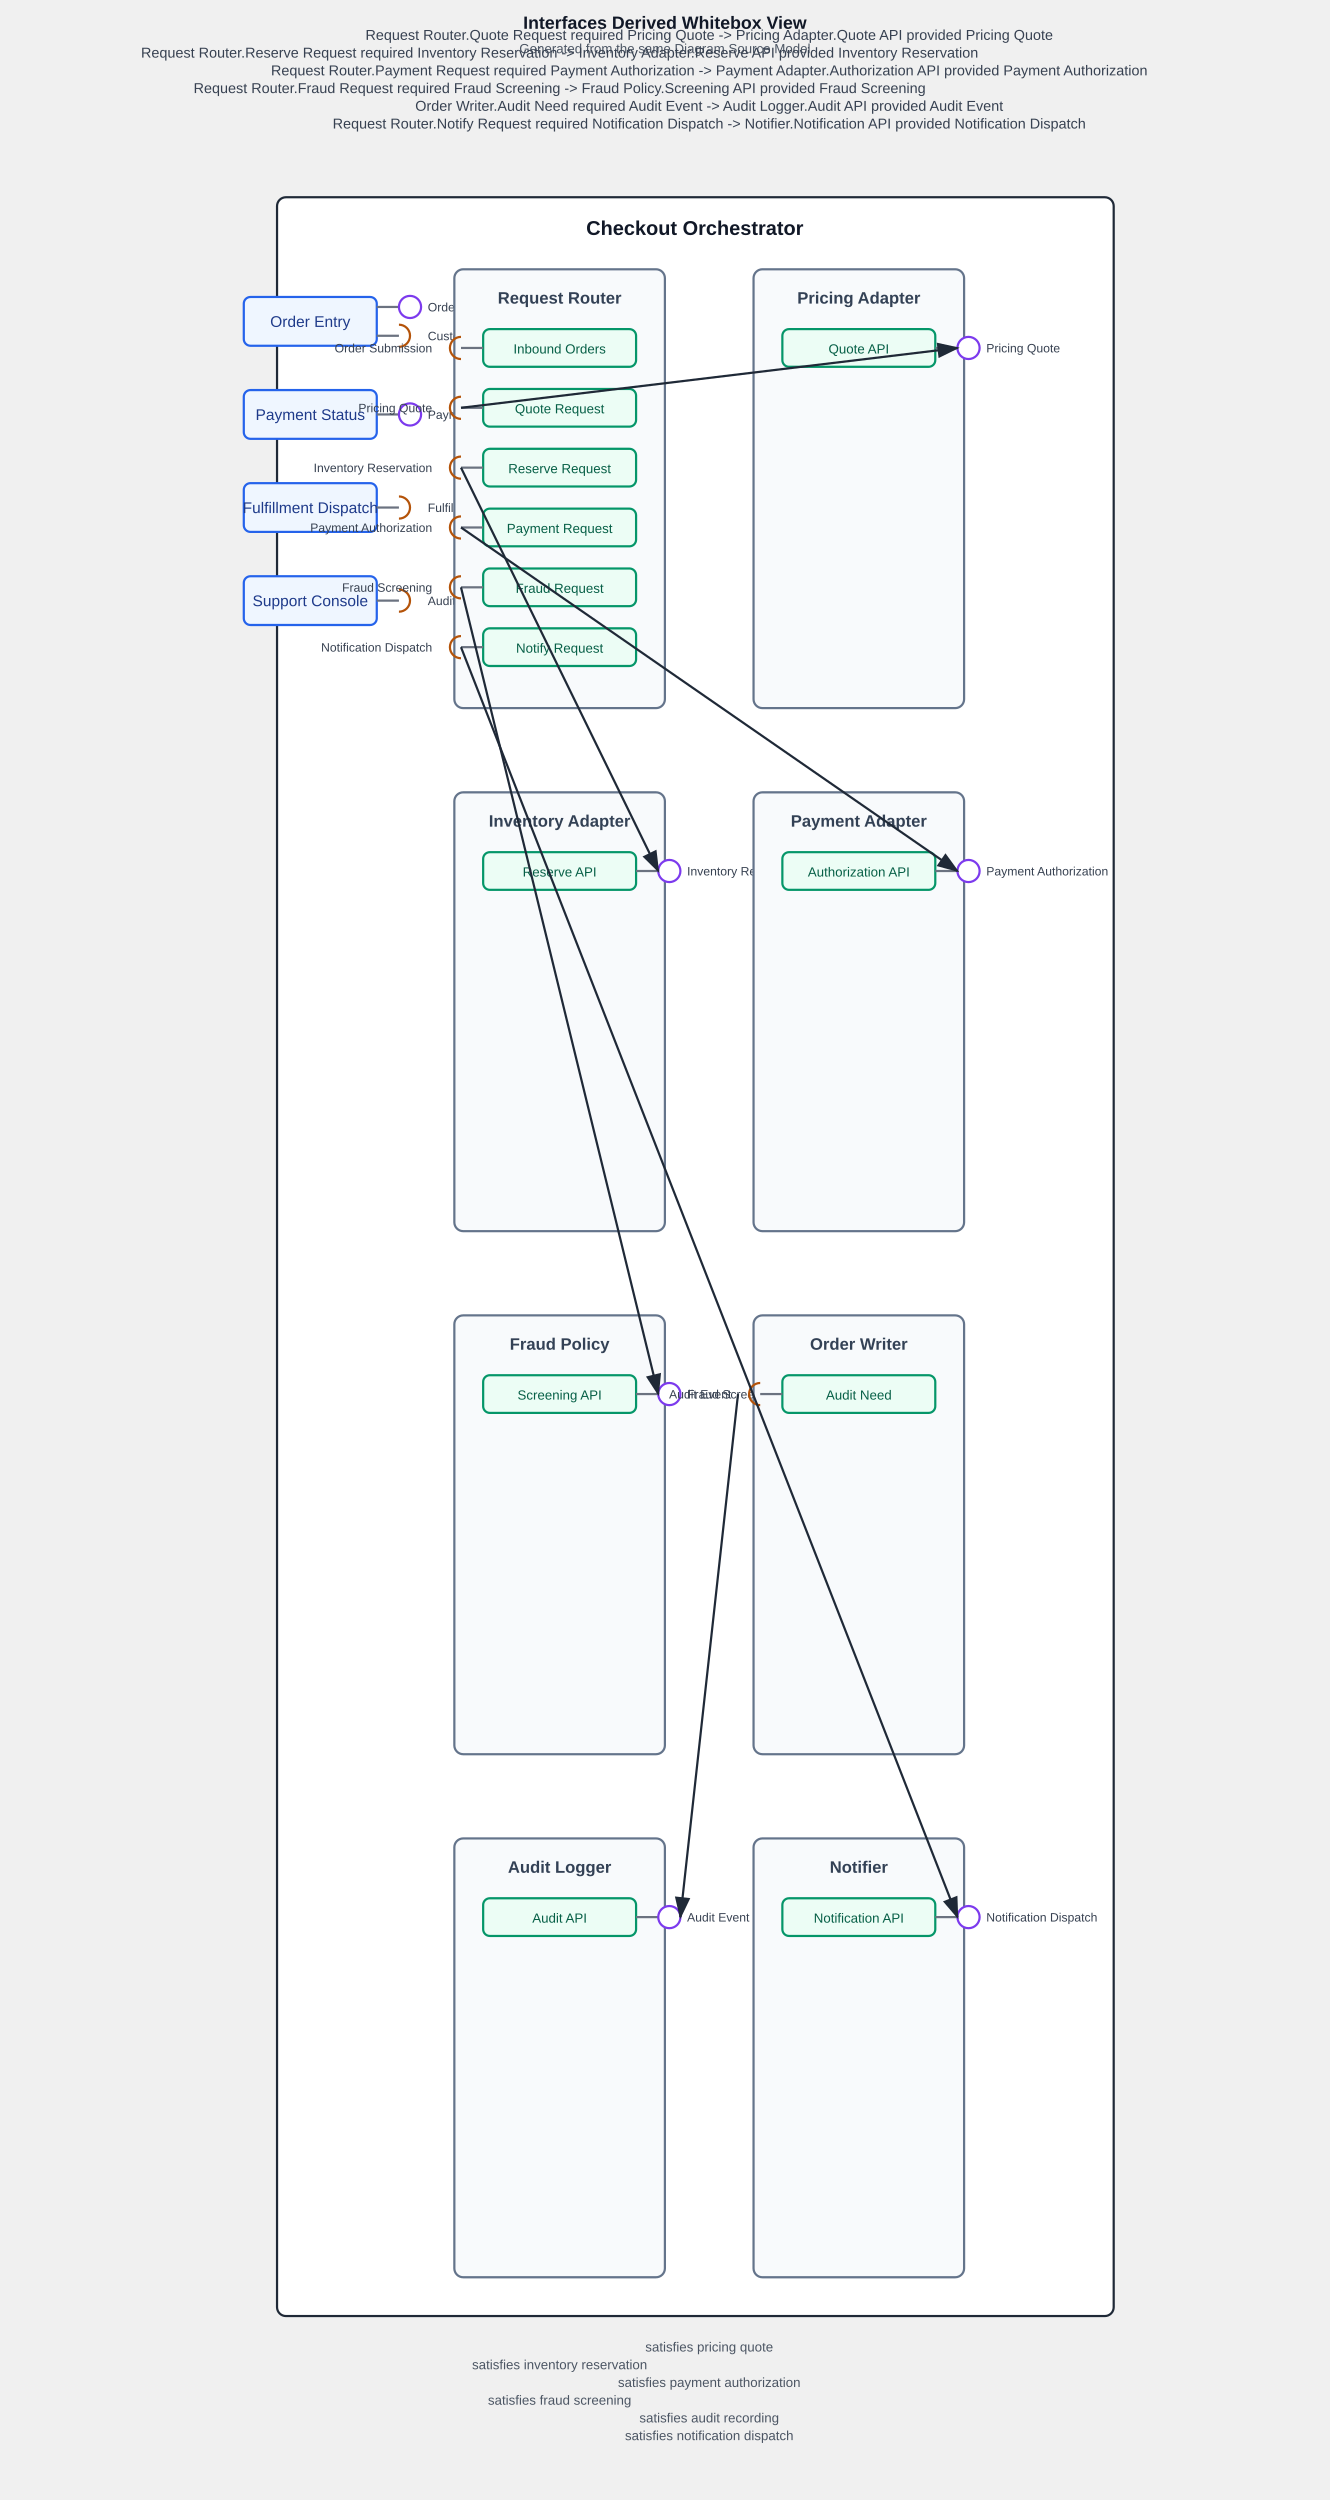
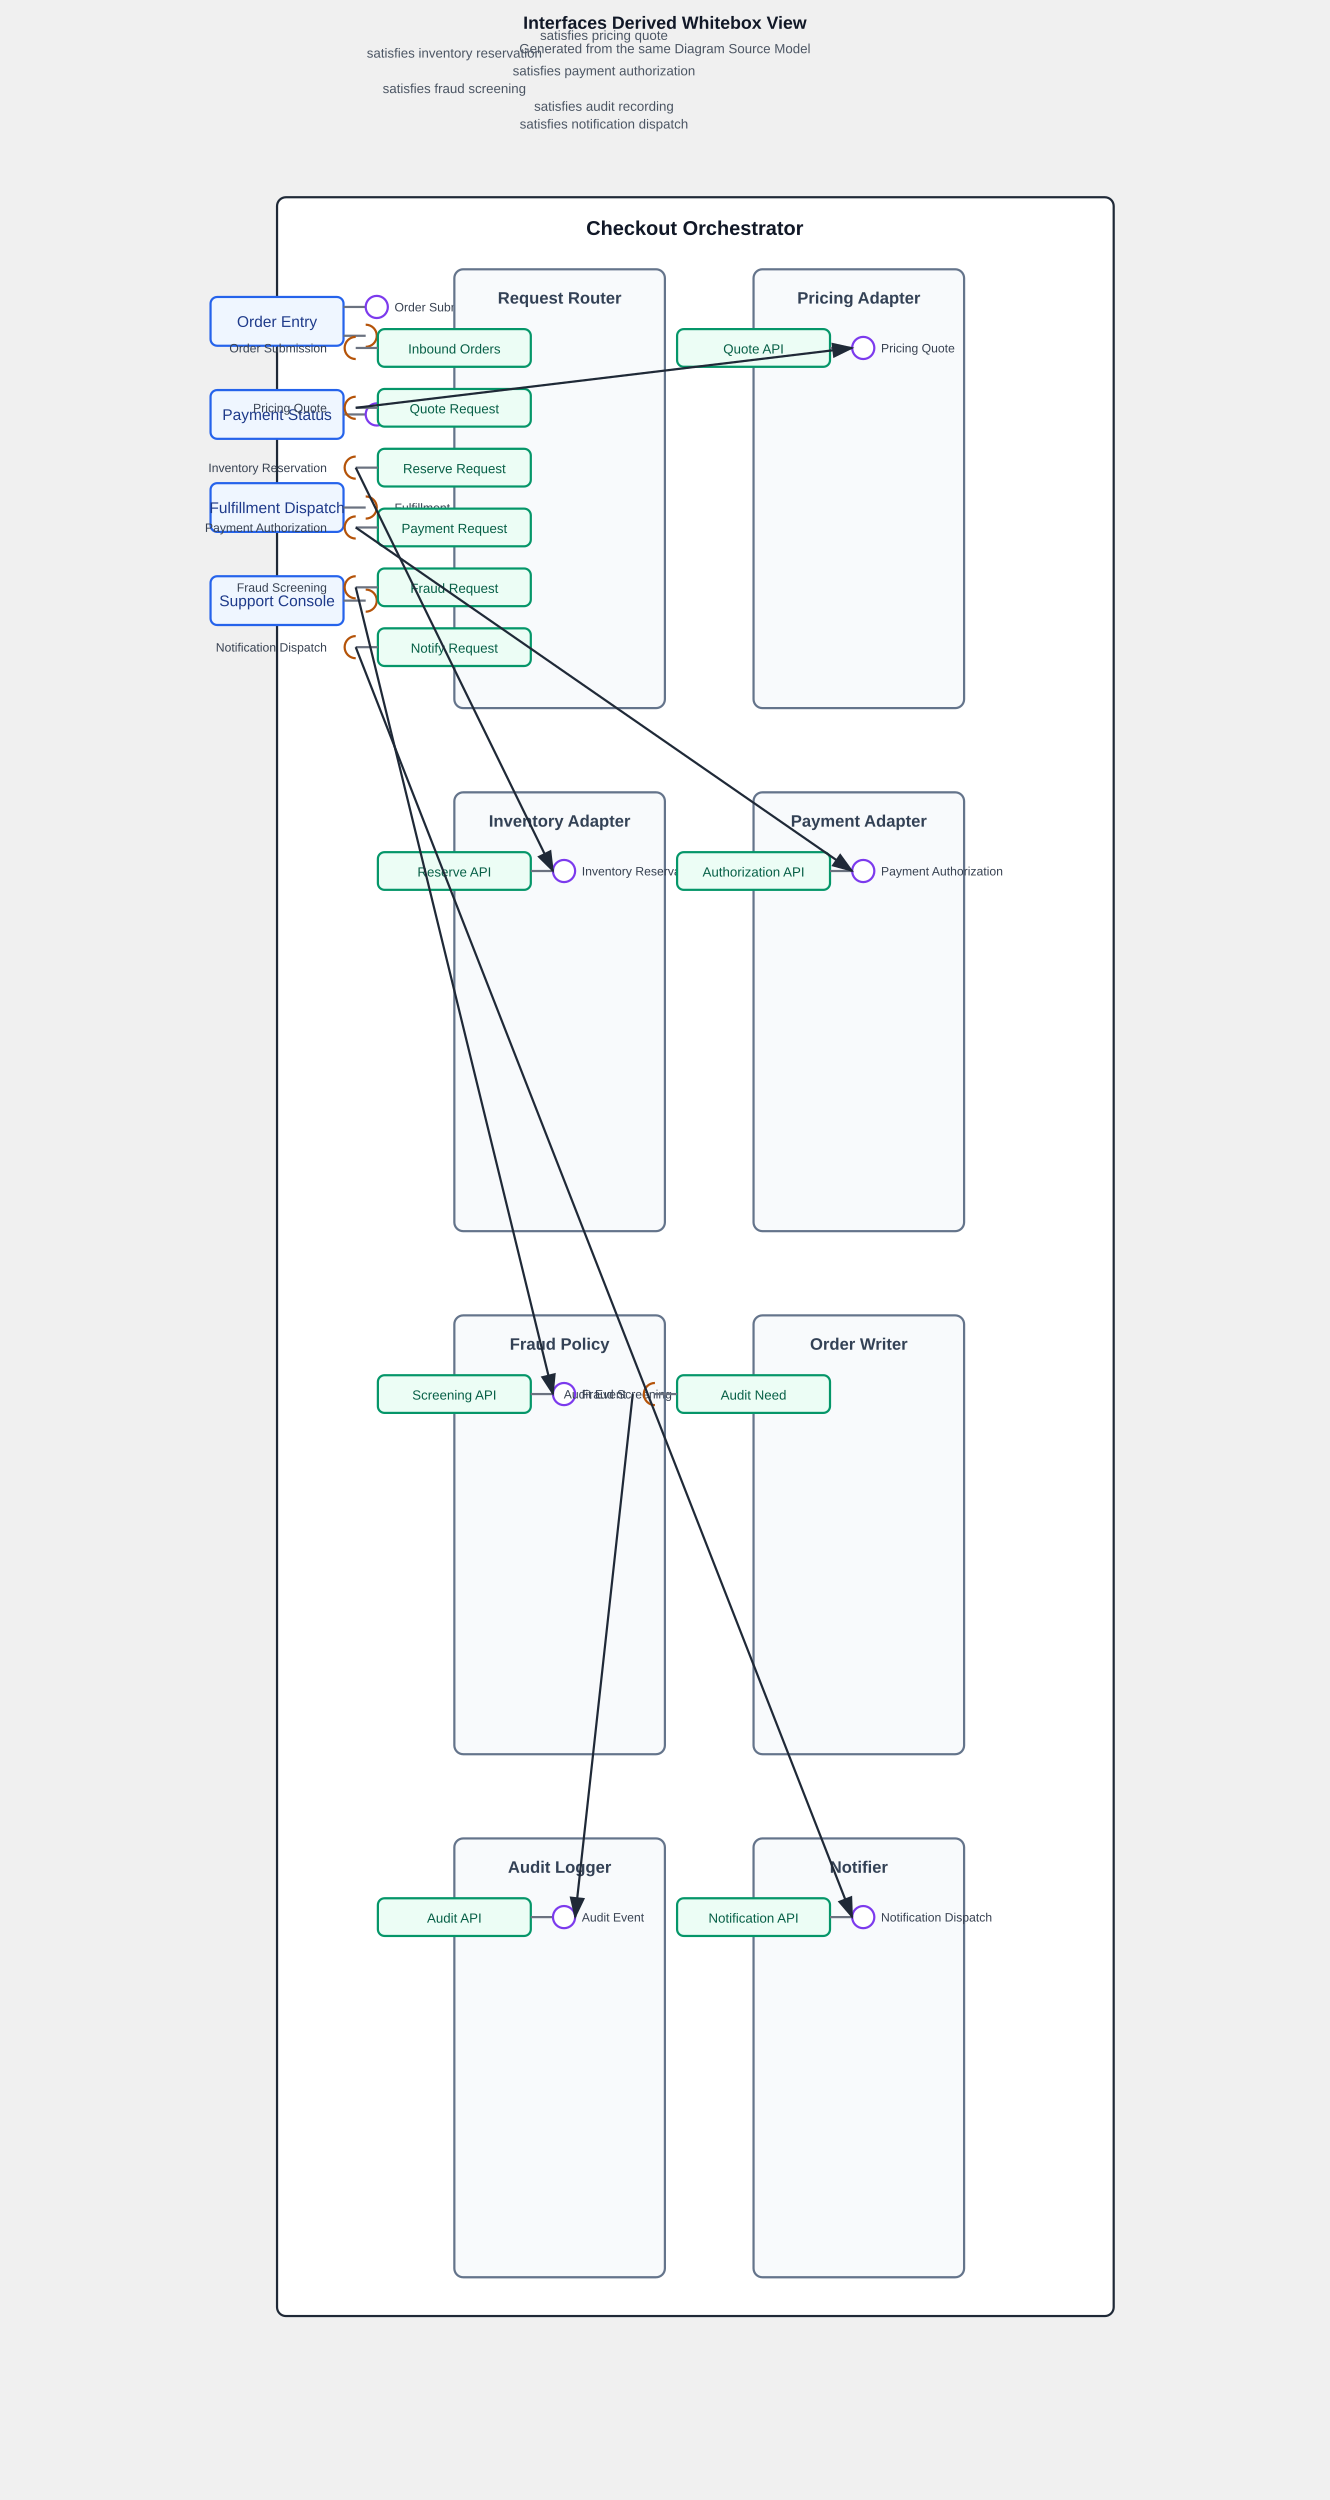
<svg xmlns="http://www.w3.org/2000/svg" width="1200" height="2256" viewBox="0 0 1200 2256" role="img" aria-labelledby="title desc">
  <text data-derived-view-title="interfaces" x="600" y="26" text-anchor="middle" font-family="Arial, sans-serif" font-size="16" font-weight="700" fill="#111827">Interfaces Derived Whitebox View</text>
  <text data-derived-view-source="interfaces" x="600" y="48" text-anchor="middle" font-family="Arial, sans-serif" font-size="12" fill="#4b5563">Generated from the same Diagram Source Model</text>
  <defs>
    <marker id="arrowhead" markerWidth="10" markerHeight="7" refX="9" refY="3.5" orient="auto">
      <polygon points="0 0, 10 3.5, 0 7" fill="#1f2937" />
    </marker>
  </defs>
  <rect x="250" y="178" width="755" height="1912" rx="8" fill="#ffffff" stroke="#1f2937" stroke-width="2" />
  <text x="627" y="212" text-anchor="middle" font-family="Arial, sans-serif" font-size="18" font-weight="700" fill="#111827">Checkout Orchestrator</text>
-   <rect x="220" y="268" width="120" height="44" rx="6" fill="#eff6ff" stroke="#2563eb" stroke-width="2" />
-   <text x="280" y="295" text-anchor="middle" font-family="Arial, sans-serif" font-size="14" fill="#1e3a8a">Order Entry</text>
-   <line x1="340" y1="277" x2="360" y2="277" stroke="#6b7280" stroke-width="2" />
-   <circle data-interface-role="provided" data-owner="checkout_orchestrator" data-port="order_entry" data-interface="order_submission" cx="370" cy="277" r="10" fill="#ffffff" stroke="#7c3aed" stroke-width="2" />
-   <text x="386" y="281" text-anchor="start" font-family="Arial, sans-serif" font-size="11" fill="#374151">Order Submission</text>
-   <line x1="340" y1="303" x2="360" y2="303" stroke="#6b7280" stroke-width="2" />
-   <path data-interface-role="required" data-owner="checkout_orchestrator" data-port="order_entry" data-interface="customer_profile" d="M 360 293 A 10 10 0 0 1 360 313" fill="none" stroke="#b45309" stroke-width="2" />
-   <text x="386" y="307" text-anchor="start" font-family="Arial, sans-serif" font-size="11" fill="#374151">Customer Profile</text>
-   <rect x="220" y="352" width="120" height="44" rx="6" fill="#eff6ff" stroke="#2563eb" stroke-width="2" />
-   <text x="280" y="379" text-anchor="middle" font-family="Arial, sans-serif" font-size="14" fill="#1e3a8a">Payment Status</text>
-   <line x1="340" y1="374" x2="360" y2="374" stroke="#6b7280" stroke-width="2" />
-   <circle data-interface-role="provided" data-owner="checkout_orchestrator" data-port="payment_status" data-interface="payment_authorization" cx="370" cy="374" r="10" fill="#ffffff" stroke="#7c3aed" stroke-width="2" />
-   <text x="386" y="378" text-anchor="start" font-family="Arial, sans-serif" font-size="11" fill="#374151">Payment Authorization</text>
-   <rect x="220" y="436" width="120" height="44" rx="6" fill="#eff6ff" stroke="#2563eb" stroke-width="2" />
-   <text x="280" y="463" text-anchor="middle" font-family="Arial, sans-serif" font-size="14" fill="#1e3a8a">Fulfillment Dispatch</text>
-   <line x1="340" y1="458" x2="360" y2="458" stroke="#6b7280" stroke-width="2" />
-   <path data-interface-role="required" data-owner="checkout_orchestrator" data-port="fulfillment_dispatch" data-interface="fulfillment_command" d="M 360 448 A 10 10 0 0 1 360 468" fill="none" stroke="#b45309" stroke-width="2" />
-   <text x="386" y="462" text-anchor="start" font-family="Arial, sans-serif" font-size="11" fill="#374151">Fulfillment Command</text>
-   <rect x="220" y="520" width="120" height="44" rx="6" fill="#eff6ff" stroke="#2563eb" stroke-width="2" />
-   <text x="280" y="547" text-anchor="middle" font-family="Arial, sans-serif" font-size="14" fill="#1e3a8a">Support Console</text>
-   <line x1="340" y1="542" x2="360" y2="542" stroke="#6b7280" stroke-width="2" />
-   <path data-interface-role="required" data-owner="checkout_orchestrator" data-port="support_console" data-interface="audit_event" d="M 360 532 A 10 10 0 0 1 360 552" fill="none" stroke="#b45309" stroke-width="2" />
-   <text x="386" y="546" text-anchor="start" font-family="Arial, sans-serif" font-size="11" fill="#374151">Audit Event</text>
+   <rect x="190" y="268" width="120" height="44" rx="6" fill="#eff6ff" stroke="#2563eb" stroke-width="2" />
+   <text x="250" y="295" text-anchor="middle" font-family="Arial, sans-serif" font-size="14" fill="#1e3a8a">Order Entry</text>
+   <line x1="310" y1="277" x2="330" y2="277" stroke="#6b7280" stroke-width="2" />
+   <circle data-interface-role="provided" data-owner="checkout_orchestrator" data-port="order_entry" data-interface="order_submission" cx="340" cy="277" r="10" fill="#ffffff" stroke="#7c3aed" stroke-width="2" />
+   <text x="356" y="281" text-anchor="start" font-family="Arial, sans-serif" font-size="11" fill="#374151">Order Submission</text>
+   <line x1="310" y1="303" x2="330" y2="303" stroke="#6b7280" stroke-width="2" />
+   <path data-interface-role="required" data-owner="checkout_orchestrator" data-port="order_entry" data-interface="customer_profile" d="M 330 293 A 10 10 0 0 1 330 313" fill="none" stroke="#b45309" stroke-width="2" />
+   <text x="356" y="307" text-anchor="start" font-family="Arial, sans-serif" font-size="11" fill="#374151">Customer Profile</text>
+   <rect x="190" y="352" width="120" height="44" rx="6" fill="#eff6ff" stroke="#2563eb" stroke-width="2" />
+   <text x="250" y="379" text-anchor="middle" font-family="Arial, sans-serif" font-size="14" fill="#1e3a8a">Payment Status</text>
+   <line x1="310" y1="374" x2="330" y2="374" stroke="#6b7280" stroke-width="2" />
+   <circle data-interface-role="provided" data-owner="checkout_orchestrator" data-port="payment_status" data-interface="payment_authorization" cx="340" cy="374" r="10" fill="#ffffff" stroke="#7c3aed" stroke-width="2" />
+   <text x="356" y="378" text-anchor="start" font-family="Arial, sans-serif" font-size="11" fill="#374151">Payment Authorization</text>
+   <rect x="190" y="436" width="120" height="44" rx="6" fill="#eff6ff" stroke="#2563eb" stroke-width="2" />
+   <text x="250" y="463" text-anchor="middle" font-family="Arial, sans-serif" font-size="14" fill="#1e3a8a">Fulfillment Dispatch</text>
+   <line x1="310" y1="458" x2="330" y2="458" stroke="#6b7280" stroke-width="2" />
+   <path data-interface-role="required" data-owner="checkout_orchestrator" data-port="fulfillment_dispatch" data-interface="fulfillment_command" d="M 330 448 A 10 10 0 0 1 330 468" fill="none" stroke="#b45309" stroke-width="2" />
+   <text x="356" y="462" text-anchor="start" font-family="Arial, sans-serif" font-size="11" fill="#374151">Fulfillment Command</text>
+   <rect x="190" y="520" width="120" height="44" rx="6" fill="#eff6ff" stroke="#2563eb" stroke-width="2" />
+   <text x="250" y="547" text-anchor="middle" font-family="Arial, sans-serif" font-size="14" fill="#1e3a8a">Support Console</text>
+   <line x1="310" y1="542" x2="330" y2="542" stroke="#6b7280" stroke-width="2" />
+   <path data-interface-role="required" data-owner="checkout_orchestrator" data-port="support_console" data-interface="audit_event" d="M 330 532 A 10 10 0 0 1 330 552" fill="none" stroke="#b45309" stroke-width="2" />
+   <text x="356" y="546" text-anchor="start" font-family="Arial, sans-serif" font-size="11" fill="#374151">Audit Event</text>
  <rect x="410" y="243" width="190" height="396" rx="8" fill="#f8fafc" stroke="#64748b" stroke-width="2" />
  <text x="505" y="274" text-anchor="middle" font-family="Arial, sans-serif" font-size="15" font-weight="700" fill="#334155">Request Router</text>
-   <rect x="436" y="297" width="138" height="34" rx="6" fill="#ecfdf5" stroke="#059669" stroke-width="2" />
-   <text x="505" y="319" text-anchor="middle" font-family="Arial, sans-serif" font-size="12" fill="#065f46">Inbound Orders</text>
-   <line x1="436" y1="314" x2="416" y2="314" stroke="#6b7280" stroke-width="2" />
-   <path data-interface-role="required" data-owner="request_router" data-port="inbound_orders" data-interface="order_submission" d="M 416 304 A 10 10 0 0 0 416 324" fill="none" stroke="#b45309" stroke-width="2" />
-   <text x="390" y="318" text-anchor="end" font-family="Arial, sans-serif" font-size="11" fill="#374151">Order Submission</text>
-   <rect x="436" y="351" width="138" height="34" rx="6" fill="#ecfdf5" stroke="#059669" stroke-width="2" />
-   <text x="505" y="373" text-anchor="middle" font-family="Arial, sans-serif" font-size="12" fill="#065f46">Quote Request</text>
-   <line x1="436" y1="368" x2="416" y2="368" stroke="#6b7280" stroke-width="2" />
-   <path data-interface-role="required" data-owner="request_router" data-port="quote_request" data-interface="pricing_quote" d="M 416 358 A 10 10 0 0 0 416 378" fill="none" stroke="#b45309" stroke-width="2" />
-   <text x="390" y="372" text-anchor="end" font-family="Arial, sans-serif" font-size="11" fill="#374151">Pricing Quote</text>
-   <rect x="436" y="405" width="138" height="34" rx="6" fill="#ecfdf5" stroke="#059669" stroke-width="2" />
-   <text x="505" y="427" text-anchor="middle" font-family="Arial, sans-serif" font-size="12" fill="#065f46">Reserve Request</text>
-   <line x1="436" y1="422" x2="416" y2="422" stroke="#6b7280" stroke-width="2" />
-   <path data-interface-role="required" data-owner="request_router" data-port="reserve_request" data-interface="inventory_reservation" d="M 416 412 A 10 10 0 0 0 416 432" fill="none" stroke="#b45309" stroke-width="2" />
-   <text x="390" y="426" text-anchor="end" font-family="Arial, sans-serif" font-size="11" fill="#374151">Inventory Reservation</text>
-   <rect x="436" y="459" width="138" height="34" rx="6" fill="#ecfdf5" stroke="#059669" stroke-width="2" />
-   <text x="505" y="481" text-anchor="middle" font-family="Arial, sans-serif" font-size="12" fill="#065f46">Payment Request</text>
-   <line x1="436" y1="476" x2="416" y2="476" stroke="#6b7280" stroke-width="2" />
-   <path data-interface-role="required" data-owner="request_router" data-port="payment_request" data-interface="payment_authorization" d="M 416 466 A 10 10 0 0 0 416 486" fill="none" stroke="#b45309" stroke-width="2" />
-   <text x="390" y="480" text-anchor="end" font-family="Arial, sans-serif" font-size="11" fill="#374151">Payment Authorization</text>
-   <rect x="436" y="513" width="138" height="34" rx="6" fill="#ecfdf5" stroke="#059669" stroke-width="2" />
-   <text x="505" y="535" text-anchor="middle" font-family="Arial, sans-serif" font-size="12" fill="#065f46">Fraud Request</text>
-   <line x1="436" y1="530" x2="416" y2="530" stroke="#6b7280" stroke-width="2" />
-   <path data-interface-role="required" data-owner="request_router" data-port="fraud_request" data-interface="fraud_screening" d="M 416 520 A 10 10 0 0 0 416 540" fill="none" stroke="#b45309" stroke-width="2" />
-   <text x="390" y="534" text-anchor="end" font-family="Arial, sans-serif" font-size="11" fill="#374151">Fraud Screening</text>
-   <rect x="436" y="567" width="138" height="34" rx="6" fill="#ecfdf5" stroke="#059669" stroke-width="2" />
-   <text x="505" y="589" text-anchor="middle" font-family="Arial, sans-serif" font-size="12" fill="#065f46">Notify Request</text>
-   <line x1="436" y1="584" x2="416" y2="584" stroke="#6b7280" stroke-width="2" />
-   <path data-interface-role="required" data-owner="request_router" data-port="notify_request" data-interface="notification_dispatch" d="M 416 574 A 10 10 0 0 0 416 594" fill="none" stroke="#b45309" stroke-width="2" />
-   <text x="390" y="588" text-anchor="end" font-family="Arial, sans-serif" font-size="11" fill="#374151">Notification Dispatch</text>
+   <rect x="341" y="297" width="138" height="34" rx="6" fill="#ecfdf5" stroke="#059669" stroke-width="2" />
+   <text x="410" y="319" text-anchor="middle" font-family="Arial, sans-serif" font-size="12" fill="#065f46">Inbound Orders</text>
+   <line x1="341" y1="314" x2="321" y2="314" stroke="#6b7280" stroke-width="2" />
+   <path data-interface-role="required" data-owner="request_router" data-port="inbound_orders" data-interface="order_submission" d="M 321 304 A 10 10 0 0 0 321 324" fill="none" stroke="#b45309" stroke-width="2" />
+   <text x="295" y="318" text-anchor="end" font-family="Arial, sans-serif" font-size="11" fill="#374151">Order Submission</text>
+   <rect x="341" y="351" width="138" height="34" rx="6" fill="#ecfdf5" stroke="#059669" stroke-width="2" />
+   <text x="410" y="373" text-anchor="middle" font-family="Arial, sans-serif" font-size="12" fill="#065f46">Quote Request</text>
+   <line x1="341" y1="368" x2="321" y2="368" stroke="#6b7280" stroke-width="2" />
+   <path data-interface-role="required" data-owner="request_router" data-port="quote_request" data-interface="pricing_quote" d="M 321 358 A 10 10 0 0 0 321 378" fill="none" stroke="#b45309" stroke-width="2" />
+   <text x="295" y="372" text-anchor="end" font-family="Arial, sans-serif" font-size="11" fill="#374151">Pricing Quote</text>
+   <rect x="341" y="405" width="138" height="34" rx="6" fill="#ecfdf5" stroke="#059669" stroke-width="2" />
+   <text x="410" y="427" text-anchor="middle" font-family="Arial, sans-serif" font-size="12" fill="#065f46">Reserve Request</text>
+   <line x1="341" y1="422" x2="321" y2="422" stroke="#6b7280" stroke-width="2" />
+   <path data-interface-role="required" data-owner="request_router" data-port="reserve_request" data-interface="inventory_reservation" d="M 321 412 A 10 10 0 0 0 321 432" fill="none" stroke="#b45309" stroke-width="2" />
+   <text x="295" y="426" text-anchor="end" font-family="Arial, sans-serif" font-size="11" fill="#374151">Inventory Reservation</text>
+   <rect x="341" y="459" width="138" height="34" rx="6" fill="#ecfdf5" stroke="#059669" stroke-width="2" />
+   <text x="410" y="481" text-anchor="middle" font-family="Arial, sans-serif" font-size="12" fill="#065f46">Payment Request</text>
+   <line x1="341" y1="476" x2="321" y2="476" stroke="#6b7280" stroke-width="2" />
+   <path data-interface-role="required" data-owner="request_router" data-port="payment_request" data-interface="payment_authorization" d="M 321 466 A 10 10 0 0 0 321 486" fill="none" stroke="#b45309" stroke-width="2" />
+   <text x="295" y="480" text-anchor="end" font-family="Arial, sans-serif" font-size="11" fill="#374151">Payment Authorization</text>
+   <rect x="341" y="513" width="138" height="34" rx="6" fill="#ecfdf5" stroke="#059669" stroke-width="2" />
+   <text x="410" y="535" text-anchor="middle" font-family="Arial, sans-serif" font-size="12" fill="#065f46">Fraud Request</text>
+   <line x1="341" y1="530" x2="321" y2="530" stroke="#6b7280" stroke-width="2" />
+   <path data-interface-role="required" data-owner="request_router" data-port="fraud_request" data-interface="fraud_screening" d="M 321 520 A 10 10 0 0 0 321 540" fill="none" stroke="#b45309" stroke-width="2" />
+   <text x="295" y="534" text-anchor="end" font-family="Arial, sans-serif" font-size="11" fill="#374151">Fraud Screening</text>
+   <rect x="341" y="567" width="138" height="34" rx="6" fill="#ecfdf5" stroke="#059669" stroke-width="2" />
+   <text x="410" y="589" text-anchor="middle" font-family="Arial, sans-serif" font-size="12" fill="#065f46">Notify Request</text>
+   <line x1="341" y1="584" x2="321" y2="584" stroke="#6b7280" stroke-width="2" />
+   <path data-interface-role="required" data-owner="request_router" data-port="notify_request" data-interface="notification_dispatch" d="M 321 574 A 10 10 0 0 0 321 594" fill="none" stroke="#b45309" stroke-width="2" />
+   <text x="295" y="588" text-anchor="end" font-family="Arial, sans-serif" font-size="11" fill="#374151">Notification Dispatch</text>
  <rect x="680" y="243" width="190" height="396" rx="8" fill="#f8fafc" stroke="#64748b" stroke-width="2" />
  <text x="775" y="274" text-anchor="middle" font-family="Arial, sans-serif" font-size="15" font-weight="700" fill="#334155">Pricing Adapter</text>
-   <rect x="706" y="297" width="138" height="34" rx="6" fill="#ecfdf5" stroke="#059669" stroke-width="2" />
-   <text x="775" y="319" text-anchor="middle" font-family="Arial, sans-serif" font-size="12" fill="#065f46">Quote API</text>
-   <line x1="844" y1="314" x2="864" y2="314" stroke="#6b7280" stroke-width="2" />
-   <circle data-interface-role="provided" data-owner="pricing_adapter" data-port="quote_api" data-interface="pricing_quote" cx="874" cy="314" r="10" fill="#ffffff" stroke="#7c3aed" stroke-width="2" />
-   <text x="890" y="318" text-anchor="start" font-family="Arial, sans-serif" font-size="11" fill="#374151">Pricing Quote</text>
+   <rect x="611" y="297" width="138" height="34" rx="6" fill="#ecfdf5" stroke="#059669" stroke-width="2" />
+   <text x="680" y="319" text-anchor="middle" font-family="Arial, sans-serif" font-size="12" fill="#065f46">Quote API</text>
+   <line x1="749" y1="314" x2="769" y2="314" stroke="#6b7280" stroke-width="2" />
+   <circle data-interface-role="provided" data-owner="pricing_adapter" data-port="quote_api" data-interface="pricing_quote" cx="779" cy="314" r="10" fill="#ffffff" stroke="#7c3aed" stroke-width="2" />
+   <text x="795" y="318" text-anchor="start" font-family="Arial, sans-serif" font-size="11" fill="#374151">Pricing Quote</text>
  <rect x="410" y="715" width="190" height="396" rx="8" fill="#f8fafc" stroke="#64748b" stroke-width="2" />
  <text x="505" y="746" text-anchor="middle" font-family="Arial, sans-serif" font-size="15" font-weight="700" fill="#334155">Inventory Adapter</text>
-   <rect x="436" y="769" width="138" height="34" rx="6" fill="#ecfdf5" stroke="#059669" stroke-width="2" />
-   <text x="505" y="791" text-anchor="middle" font-family="Arial, sans-serif" font-size="12" fill="#065f46">Reserve API</text>
-   <line x1="574" y1="786" x2="594" y2="786" stroke="#6b7280" stroke-width="2" />
-   <circle data-interface-role="provided" data-owner="inventory_adapter" data-port="reserve_api" data-interface="inventory_reservation" cx="604" cy="786" r="10" fill="#ffffff" stroke="#7c3aed" stroke-width="2" />
-   <text x="620" y="790" text-anchor="start" font-family="Arial, sans-serif" font-size="11" fill="#374151">Inventory Reservation</text>
+   <rect x="341" y="769" width="138" height="34" rx="6" fill="#ecfdf5" stroke="#059669" stroke-width="2" />
+   <text x="410" y="791" text-anchor="middle" font-family="Arial, sans-serif" font-size="12" fill="#065f46">Reserve API</text>
+   <line x1="479" y1="786" x2="499" y2="786" stroke="#6b7280" stroke-width="2" />
+   <circle data-interface-role="provided" data-owner="inventory_adapter" data-port="reserve_api" data-interface="inventory_reservation" cx="509" cy="786" r="10" fill="#ffffff" stroke="#7c3aed" stroke-width="2" />
+   <text x="525" y="790" text-anchor="start" font-family="Arial, sans-serif" font-size="11" fill="#374151">Inventory Reservation</text>
  <rect x="680" y="715" width="190" height="396" rx="8" fill="#f8fafc" stroke="#64748b" stroke-width="2" />
  <text x="775" y="746" text-anchor="middle" font-family="Arial, sans-serif" font-size="15" font-weight="700" fill="#334155">Payment Adapter</text>
-   <rect x="706" y="769" width="138" height="34" rx="6" fill="#ecfdf5" stroke="#059669" stroke-width="2" />
-   <text x="775" y="791" text-anchor="middle" font-family="Arial, sans-serif" font-size="12" fill="#065f46">Authorization API</text>
-   <line x1="844" y1="786" x2="864" y2="786" stroke="#6b7280" stroke-width="2" />
-   <circle data-interface-role="provided" data-owner="payment_adapter" data-port="authorization_api" data-interface="payment_authorization" cx="874" cy="786" r="10" fill="#ffffff" stroke="#7c3aed" stroke-width="2" />
-   <text x="890" y="790" text-anchor="start" font-family="Arial, sans-serif" font-size="11" fill="#374151">Payment Authorization</text>
+   <rect x="611" y="769" width="138" height="34" rx="6" fill="#ecfdf5" stroke="#059669" stroke-width="2" />
+   <text x="680" y="791" text-anchor="middle" font-family="Arial, sans-serif" font-size="12" fill="#065f46">Authorization API</text>
+   <line x1="749" y1="786" x2="769" y2="786" stroke="#6b7280" stroke-width="2" />
+   <circle data-interface-role="provided" data-owner="payment_adapter" data-port="authorization_api" data-interface="payment_authorization" cx="779" cy="786" r="10" fill="#ffffff" stroke="#7c3aed" stroke-width="2" />
+   <text x="795" y="790" text-anchor="start" font-family="Arial, sans-serif" font-size="11" fill="#374151">Payment Authorization</text>
  <rect x="410" y="1187" width="190" height="396" rx="8" fill="#f8fafc" stroke="#64748b" stroke-width="2" />
  <text x="505" y="1218" text-anchor="middle" font-family="Arial, sans-serif" font-size="15" font-weight="700" fill="#334155">Fraud Policy</text>
-   <rect x="436" y="1241" width="138" height="34" rx="6" fill="#ecfdf5" stroke="#059669" stroke-width="2" />
-   <text x="505" y="1263" text-anchor="middle" font-family="Arial, sans-serif" font-size="12" fill="#065f46">Screening API</text>
-   <line x1="574" y1="1258" x2="594" y2="1258" stroke="#6b7280" stroke-width="2" />
-   <circle data-interface-role="provided" data-owner="fraud_policy" data-port="screening_api" data-interface="fraud_screening" cx="604" cy="1258" r="10" fill="#ffffff" stroke="#7c3aed" stroke-width="2" />
-   <text x="620" y="1262" text-anchor="start" font-family="Arial, sans-serif" font-size="11" fill="#374151">Fraud Screening</text>
+   <rect x="341" y="1241" width="138" height="34" rx="6" fill="#ecfdf5" stroke="#059669" stroke-width="2" />
+   <text x="410" y="1263" text-anchor="middle" font-family="Arial, sans-serif" font-size="12" fill="#065f46">Screening API</text>
+   <line x1="479" y1="1258" x2="499" y2="1258" stroke="#6b7280" stroke-width="2" />
+   <circle data-interface-role="provided" data-owner="fraud_policy" data-port="screening_api" data-interface="fraud_screening" cx="509" cy="1258" r="10" fill="#ffffff" stroke="#7c3aed" stroke-width="2" />
+   <text x="525" y="1262" text-anchor="start" font-family="Arial, sans-serif" font-size="11" fill="#374151">Fraud Screening</text>
  <rect x="680" y="1187" width="190" height="396" rx="8" fill="#f8fafc" stroke="#64748b" stroke-width="2" />
  <text x="775" y="1218" text-anchor="middle" font-family="Arial, sans-serif" font-size="15" font-weight="700" fill="#334155">Order Writer</text>
-   <rect x="706" y="1241" width="138" height="34" rx="6" fill="#ecfdf5" stroke="#059669" stroke-width="2" />
-   <text x="775" y="1263" text-anchor="middle" font-family="Arial, sans-serif" font-size="12" fill="#065f46">Audit Need</text>
-   <line x1="706" y1="1258" x2="686" y2="1258" stroke="#6b7280" stroke-width="2" />
-   <path data-interface-role="required" data-owner="order_writer" data-port="audit_need" data-interface="audit_event" d="M 686 1248 A 10 10 0 0 0 686 1268" fill="none" stroke="#b45309" stroke-width="2" />
-   <text x="660" y="1262" text-anchor="end" font-family="Arial, sans-serif" font-size="11" fill="#374151">Audit Event</text>
+   <rect x="611" y="1241" width="138" height="34" rx="6" fill="#ecfdf5" stroke="#059669" stroke-width="2" />
+   <text x="680" y="1263" text-anchor="middle" font-family="Arial, sans-serif" font-size="12" fill="#065f46">Audit Need</text>
+   <line x1="611" y1="1258" x2="591" y2="1258" stroke="#6b7280" stroke-width="2" />
+   <path data-interface-role="required" data-owner="order_writer" data-port="audit_need" data-interface="audit_event" d="M 591 1248 A 10 10 0 0 0 591 1268" fill="none" stroke="#b45309" stroke-width="2" />
+   <text x="565" y="1262" text-anchor="end" font-family="Arial, sans-serif" font-size="11" fill="#374151">Audit Event</text>
  <rect x="410" y="1659" width="190" height="396" rx="8" fill="#f8fafc" stroke="#64748b" stroke-width="2" />
  <text x="505" y="1690" text-anchor="middle" font-family="Arial, sans-serif" font-size="15" font-weight="700" fill="#334155">Audit Logger</text>
-   <rect x="436" y="1713" width="138" height="34" rx="6" fill="#ecfdf5" stroke="#059669" stroke-width="2" />
-   <text x="505" y="1735" text-anchor="middle" font-family="Arial, sans-serif" font-size="12" fill="#065f46">Audit API</text>
-   <line x1="574" y1="1730" x2="594" y2="1730" stroke="#6b7280" stroke-width="2" />
-   <circle data-interface-role="provided" data-owner="audit_logger" data-port="audit_api" data-interface="audit_event" cx="604" cy="1730" r="10" fill="#ffffff" stroke="#7c3aed" stroke-width="2" />
-   <text x="620" y="1734" text-anchor="start" font-family="Arial, sans-serif" font-size="11" fill="#374151">Audit Event</text>
+   <rect x="341" y="1713" width="138" height="34" rx="6" fill="#ecfdf5" stroke="#059669" stroke-width="2" />
+   <text x="410" y="1735" text-anchor="middle" font-family="Arial, sans-serif" font-size="12" fill="#065f46">Audit API</text>
+   <line x1="479" y1="1730" x2="499" y2="1730" stroke="#6b7280" stroke-width="2" />
+   <circle data-interface-role="provided" data-owner="audit_logger" data-port="audit_api" data-interface="audit_event" cx="509" cy="1730" r="10" fill="#ffffff" stroke="#7c3aed" stroke-width="2" />
+   <text x="525" y="1734" text-anchor="start" font-family="Arial, sans-serif" font-size="11" fill="#374151">Audit Event</text>
  <rect x="680" y="1659" width="190" height="396" rx="8" fill="#f8fafc" stroke="#64748b" stroke-width="2" />
  <text x="775" y="1690" text-anchor="middle" font-family="Arial, sans-serif" font-size="15" font-weight="700" fill="#334155">Notifier</text>
-   <rect x="706" y="1713" width="138" height="34" rx="6" fill="#ecfdf5" stroke="#059669" stroke-width="2" />
-   <text x="775" y="1735" text-anchor="middle" font-family="Arial, sans-serif" font-size="12" fill="#065f46">Notification API</text>
-   <line x1="844" y1="1730" x2="864" y2="1730" stroke="#6b7280" stroke-width="2" />
-   <circle data-interface-role="provided" data-owner="notifier" data-port="notification_api" data-interface="notification_dispatch" cx="874" cy="1730" r="10" fill="#ffffff" stroke="#7c3aed" stroke-width="2" />
-   <text x="890" y="1734" text-anchor="start" font-family="Arial, sans-serif" font-size="11" fill="#374151">Notification Dispatch</text>
-   <line x1="416" y1="368" x2="864" y2="314" stroke="#1f2937" stroke-width="2" marker-end="url(#arrowhead)" />
-   <text x="640" y="36" text-anchor="middle" font-family="Arial, sans-serif" font-size="13" fill="#374151">Request Router.Quote Request required Pricing Quote -&gt; Pricing Adapter.Quote API provided Pricing Quote</text>
-   <text x="640" y="2122" text-anchor="middle" font-family="Arial, sans-serif" font-size="12" fill="#4b5563">satisfies pricing quote</text>
-   <line x1="416" y1="422" x2="594" y2="786" stroke="#1f2937" stroke-width="2" marker-end="url(#arrowhead)" />
-   <text x="505" y="52" text-anchor="middle" font-family="Arial, sans-serif" font-size="13" fill="#374151">Request Router.Reserve Request required Inventory Reservation -&gt; Inventory Adapter.Reserve API provided Inventory Reservation</text>
-   <text x="505" y="2138" text-anchor="middle" font-family="Arial, sans-serif" font-size="12" fill="#4b5563">satisfies inventory reservation</text>
-   <line x1="416" y1="476" x2="864" y2="786" stroke="#1f2937" stroke-width="2" marker-end="url(#arrowhead)" />
-   <text x="640" y="68" text-anchor="middle" font-family="Arial, sans-serif" font-size="13" fill="#374151">Request Router.Payment Request required Payment Authorization -&gt; Payment Adapter.Authorization API provided Payment Authorization</text>
-   <text x="640" y="2154" text-anchor="middle" font-family="Arial, sans-serif" font-size="12" fill="#4b5563">satisfies payment authorization</text>
-   <line x1="416" y1="530" x2="594" y2="1258" stroke="#1f2937" stroke-width="2" marker-end="url(#arrowhead)" />
-   <text x="505" y="84" text-anchor="middle" font-family="Arial, sans-serif" font-size="13" fill="#374151">Request Router.Fraud Request required Fraud Screening -&gt; Fraud Policy.Screening API provided Fraud Screening</text>
-   <text x="505" y="2170" text-anchor="middle" font-family="Arial, sans-serif" font-size="12" fill="#4b5563">satisfies fraud screening</text>
-   <line x1="666" y1="1258" x2="614" y2="1730" stroke="#1f2937" stroke-width="2" marker-end="url(#arrowhead)" />
-   <text x="640" y="100" text-anchor="middle" font-family="Arial, sans-serif" font-size="13" fill="#374151">Order Writer.Audit Need required Audit Event -&gt; Audit Logger.Audit API provided Audit Event</text>
-   <text x="640" y="2186" text-anchor="middle" font-family="Arial, sans-serif" font-size="12" fill="#4b5563">satisfies audit recording</text>
-   <line x1="416" y1="584" x2="864" y2="1730" stroke="#1f2937" stroke-width="2" marker-end="url(#arrowhead)" />
-   <text x="640" y="116" text-anchor="middle" font-family="Arial, sans-serif" font-size="13" fill="#374151">Request Router.Notify Request required Notification Dispatch -&gt; Notifier.Notification API provided Notification Dispatch</text>
-   <text x="640" y="2202" text-anchor="middle" font-family="Arial, sans-serif" font-size="12" fill="#4b5563">satisfies notification dispatch</text>
+   <rect x="611" y="1713" width="138" height="34" rx="6" fill="#ecfdf5" stroke="#059669" stroke-width="2" />
+   <text x="680" y="1735" text-anchor="middle" font-family="Arial, sans-serif" font-size="12" fill="#065f46">Notification API</text>
+   <line x1="749" y1="1730" x2="769" y2="1730" stroke="#6b7280" stroke-width="2" />
+   <circle data-interface-role="provided" data-owner="notifier" data-port="notification_api" data-interface="notification_dispatch" cx="779" cy="1730" r="10" fill="#ffffff" stroke="#7c3aed" stroke-width="2" />
+   <text x="795" y="1734" text-anchor="start" font-family="Arial, sans-serif" font-size="11" fill="#374151">Notification Dispatch</text>
+   <line x1="321" y1="368" x2="769" y2="314" stroke="#1f2937" stroke-width="2" marker-end="url(#arrowhead)" />
+   <text x="545" y="36" text-anchor="middle" font-family="Arial, sans-serif" font-size="12" fill="#4b5563">satisfies pricing quote</text>
+   <line x1="321" y1="422" x2="499" y2="786" stroke="#1f2937" stroke-width="2" marker-end="url(#arrowhead)" />
+   <text x="410" y="52" text-anchor="middle" font-family="Arial, sans-serif" font-size="12" fill="#4b5563">satisfies inventory reservation</text>
+   <line x1="321" y1="476" x2="769" y2="786" stroke="#1f2937" stroke-width="2" marker-end="url(#arrowhead)" />
+   <text x="545" y="68" text-anchor="middle" font-family="Arial, sans-serif" font-size="12" fill="#4b5563">satisfies payment authorization</text>
+   <line x1="321" y1="530" x2="499" y2="1258" stroke="#1f2937" stroke-width="2" marker-end="url(#arrowhead)" />
+   <text x="410" y="84" text-anchor="middle" font-family="Arial, sans-serif" font-size="12" fill="#4b5563">satisfies fraud screening</text>
+   <line x1="571" y1="1258" x2="519" y2="1730" stroke="#1f2937" stroke-width="2" marker-end="url(#arrowhead)" />
+   <text x="545" y="100" text-anchor="middle" font-family="Arial, sans-serif" font-size="12" fill="#4b5563">satisfies audit recording</text>
+   <line x1="321" y1="584" x2="769" y2="1730" stroke="#1f2937" stroke-width="2" marker-end="url(#arrowhead)" />
+   <text x="545" y="116" text-anchor="middle" font-family="Arial, sans-serif" font-size="12" fill="#4b5563">satisfies notification dispatch</text>
</svg>
